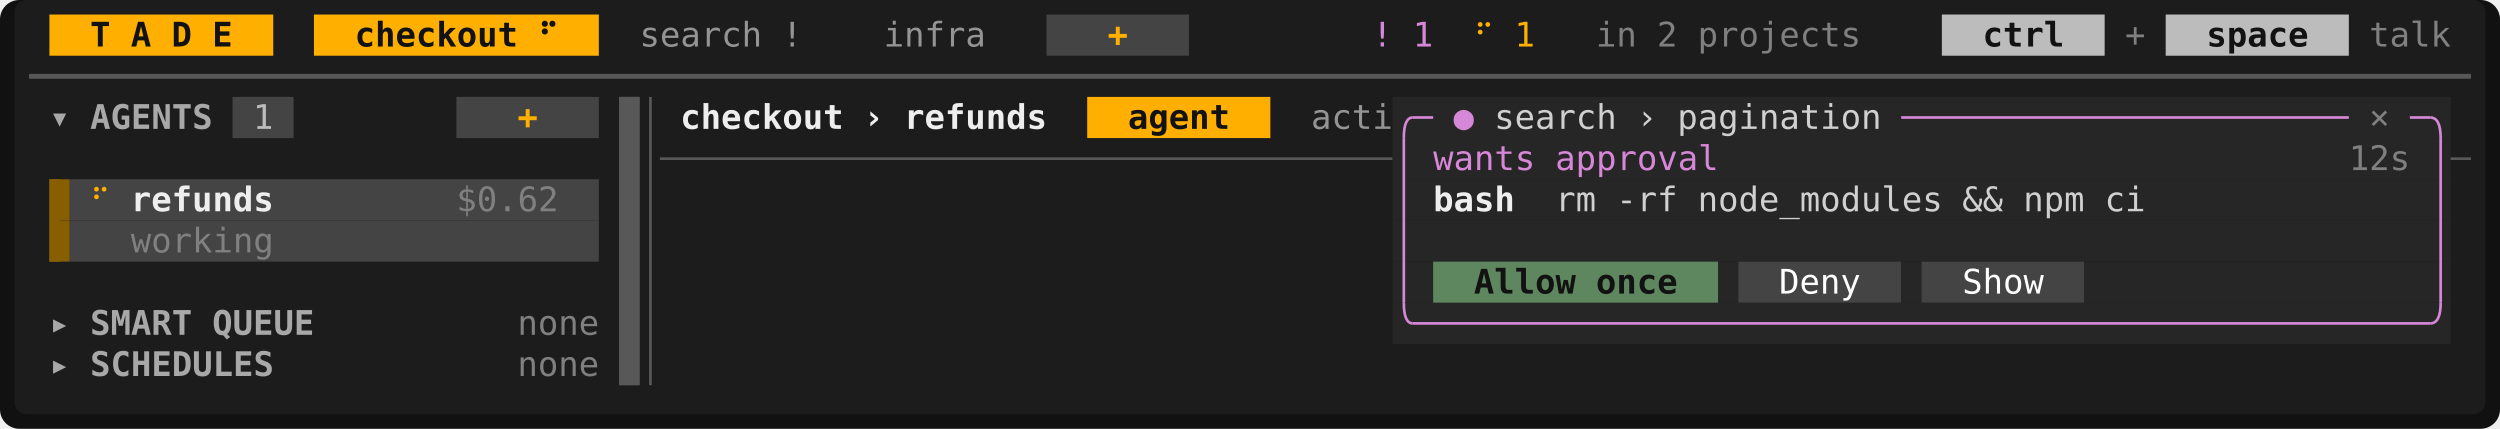
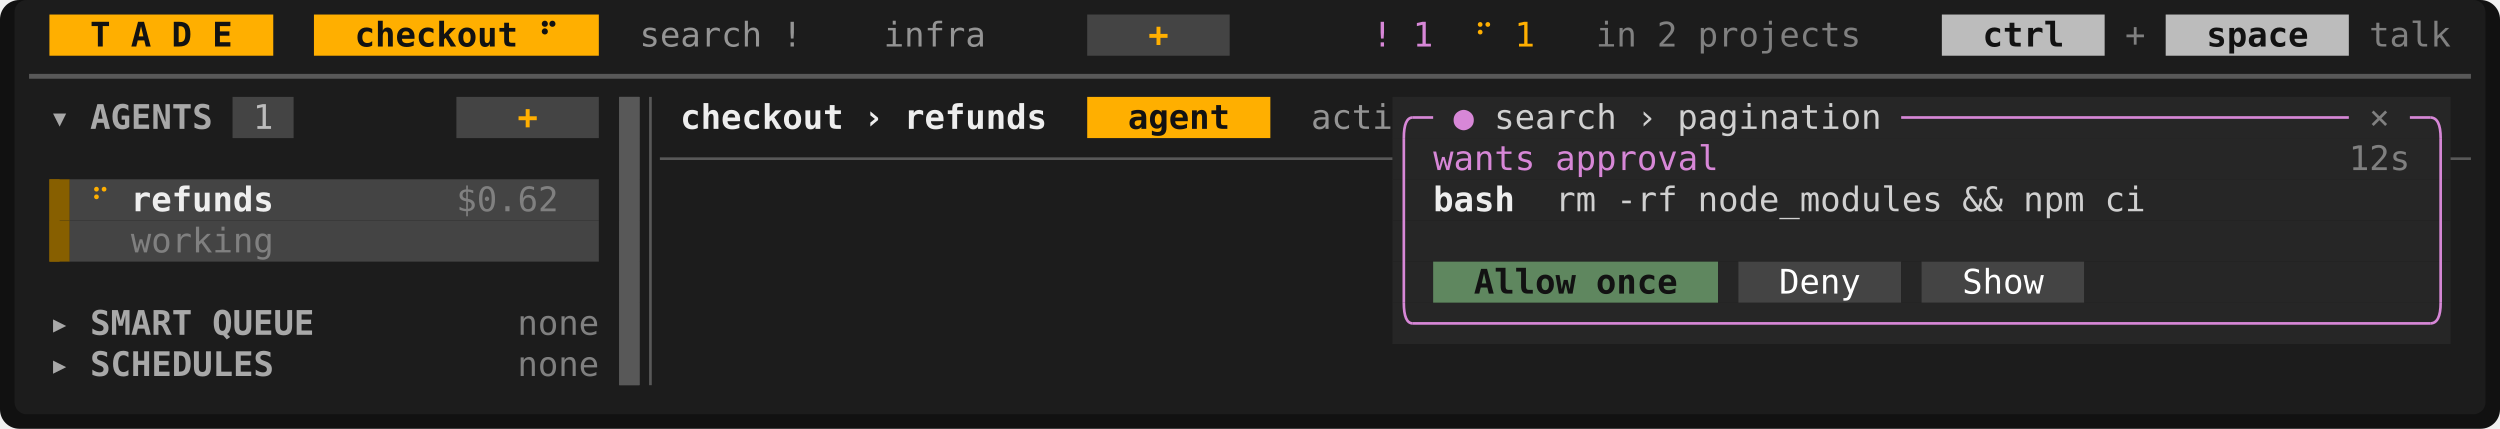
<svg xmlns="http://www.w3.org/2000/svg" viewBox="0 0 1032 177" width="1032" height="177" font-family="ui-monospace,SFMono-Regular,Menlo,Consolas,'DejaVu Sans Mono','Liberation Mono',monospace" font-size="14" role="img" aria-label="Tade">
  <rect width="1032" height="177" rx="8" fill="#111111" />
  <rect x="6" y="0" width="1020" height="171" rx="5" fill="#1c1c1c" />
  <rect x="20.4" y="6" width="92.4" height="17" fill="#ffaf00" />
  <rect x="129.6" y="6" width="117.6" height="17" fill="#ffaf00" />
-   <rect x="432" y="6" width="58.8" height="17" fill="#444444" />
+   <rect x="448.8" y="6" width="58.8" height="17" fill="#444444" />
  <rect x="801.6" y="6" width="67.2" height="17" fill="#bcbcbc" />
  <rect x="894" y="6" width="75.6" height="17" fill="#bcbcbc" />
  <rect x="96" y="40" width="25.2" height="17" fill="#444444" />
  <rect x="188.4" y="40" width="58.8" height="17" fill="#444444" />
  <rect x="255.6" y="40" width="8.4" height="17" fill="#585858" />
  <rect x="448.8" y="40" width="75.6" height="17" fill="#ffaf00" />
  <rect x="574.8" y="40" width="436.8" height="17" fill="#262626" />
  <rect x="255.6" y="57" width="8.4" height="17" fill="#585858" />
  <rect x="574.8" y="57" width="436.8" height="17" fill="#262626" />
  <rect x="20.4" y="74" width="8.4" height="17" fill="#875f00" />
  <rect x="28.8" y="74" width="218.4" height="17" fill="#444444" />
  <rect x="255.6" y="74" width="8.4" height="17" fill="#585858" />
  <rect x="574.8" y="74" width="436.8" height="17" fill="#262626" />
  <rect x="20.4" y="91" width="8.4" height="17" fill="#875f00" />
  <rect x="28.8" y="91" width="218.4" height="17" fill="#444444" />
  <rect x="255.6" y="91" width="8.4" height="17" fill="#585858" />
  <rect x="574.8" y="91" width="436.8" height="17" fill="#262626" />
  <rect x="255.6" y="108" width="8.4" height="17" fill="#585858" />
  <rect x="574.8" y="108" width="16.8" height="17" fill="#262626" />
  <rect x="591.6" y="108" width="117.6" height="17" fill="#5f875f" />
  <rect x="709.2" y="108" width="8.4" height="17" fill="#262626" />
  <rect x="717.6" y="108" width="67.2" height="17" fill="#444444" />
  <rect x="784.8" y="108" width="8.4" height="17" fill="#262626" />
  <rect x="793.2" y="108" width="67.2" height="17" fill="#444444" />
  <rect x="860.4" y="108" width="151.2" height="17" fill="#262626" />
  <rect x="255.6" y="125" width="8.4" height="17" fill="#585858" />
  <rect x="574.8" y="125" width="436.8" height="17" fill="#262626" />
  <rect x="255.6" y="142" width="8.4" height="17" fill="#585858" />
  <rect x="255.6" y="40" width="8.4" height="119" fill="#585858" />
  <rect x="20.4" y="74" width="4.2" height="34" fill="#875f00" />
  <line x1="12" y1="31.5" x2="1020" y2="31.5" stroke="#585858" stroke-width="2" />
  <line x1="268.5" y1="40" x2="268.5" y2="159" stroke="#585858" stroke-width="1.1" />
  <path d="M579.5 57Q579.5 48.5 583.2 48.5" fill="none" stroke="#d787d7" stroke-width="1.1" />
  <line x1="583.2" y1="48.5" x2="591.6" y2="48.5" stroke="#d787d7" stroke-width="1.1" />
  <line x1="784.8" y1="48.5" x2="969.6" y2="48.5" stroke="#d787d7" stroke-width="1.1" />
  <line x1="994.8" y1="48.5" x2="1003.2" y2="48.5" stroke="#d787d7" stroke-width="1.1" />
  <path d="M1007.5 57Q1007.5 48.5 1003.2 48.5" fill="none" stroke="#d787d7" stroke-width="1.1" />
  <line x1="272.4" y1="65.5" x2="574.8" y2="65.5" stroke="#585858" stroke-width="1.1" />
  <line x1="579.5" y1="57" x2="579.5" y2="125" stroke="#d787d7" stroke-width="1.1" />
  <line x1="1007.5" y1="57" x2="1007.5" y2="125" stroke="#d787d7" stroke-width="1.1" />
  <line x1="1011.6" y1="65.5" x2="1020" y2="65.5" stroke="#585858" stroke-width="1.1" />
  <path d="M579.5 125Q579.5 133.5 583.2 133.5" fill="none" stroke="#d787d7" stroke-width="1.1" />
  <line x1="583.2" y1="133.5" x2="1003.2" y2="133.5" stroke="#d787d7" stroke-width="1.1" />
  <path d="M1007.5 125Q1007.5 133.5 1003.2 133.5" fill="none" stroke="#d787d7" stroke-width="1.1" />
  <text x="37.2" y="19.2" textLength="8.4" lengthAdjust="spacingAndGlyphs" fill="#121212" font-weight="700">T</text>
  <text x="54" y="19.2" textLength="8.4" lengthAdjust="spacingAndGlyphs" fill="#121212" font-weight="700">A</text>
  <text x="70.8" y="19.2" textLength="8.4" lengthAdjust="spacingAndGlyphs" fill="#121212" font-weight="700">D</text>
  <text x="87.6" y="19.2" textLength="8.4" lengthAdjust="spacingAndGlyphs" fill="#121212" font-weight="700">E</text>
  <text x="146.4" y="19.2" textLength="67.2" lengthAdjust="spacingAndGlyphs" fill="#121212" font-weight="700">checkout</text>
  <text x="222" y="19.2" textLength="8.4" lengthAdjust="spacingAndGlyphs" fill="#121212" font-weight="700">⠋</text>
  <text x="264" y="19.2" textLength="50.4" lengthAdjust="spacingAndGlyphs" fill="#949494">search</text>
  <text x="322.8" y="19.2" textLength="8.4" lengthAdjust="spacingAndGlyphs" fill="#949494">!</text>
  <text x="364.8" y="19.2" textLength="42" lengthAdjust="spacingAndGlyphs" fill="#949494">infra</text>
-   <text x="457.2" y="19.2" textLength="8.4" lengthAdjust="spacingAndGlyphs" fill="#ffaf00" font-weight="700">+</text>
+   <text x="474" y="19.2" textLength="8.4" lengthAdjust="spacingAndGlyphs" fill="#ffaf00" font-weight="700">+</text>
  <text x="566.4" y="19.2" textLength="8.4" lengthAdjust="spacingAndGlyphs" fill="#d787d7">!</text>
  <text x="583.2" y="19.2" textLength="8.4" lengthAdjust="spacingAndGlyphs" fill="#d787d7">1</text>
  <text x="608.4" y="19.2" textLength="8.4" lengthAdjust="spacingAndGlyphs" fill="#ffaf00">⠋</text>
  <text x="625.2" y="19.2" textLength="8.4" lengthAdjust="spacingAndGlyphs" fill="#ffaf00">1</text>
  <text x="658.8" y="19.2" textLength="16.8" lengthAdjust="spacingAndGlyphs" fill="#808080">in</text>
  <text x="684" y="19.2" textLength="8.4" lengthAdjust="spacingAndGlyphs" fill="#808080">2</text>
  <text x="700.8" y="19.2" textLength="67.2" lengthAdjust="spacingAndGlyphs" fill="#808080">projects</text>
  <text x="818.4" y="19.2" textLength="33.6" lengthAdjust="spacingAndGlyphs" fill="#121212" font-weight="700">ctrl</text>
  <text x="877.2" y="19.2" textLength="8.4" lengthAdjust="spacingAndGlyphs" fill="#808080">+</text>
  <text x="910.8" y="19.2" textLength="42" lengthAdjust="spacingAndGlyphs" fill="#121212" font-weight="700">space</text>
  <text x="978" y="19.2" textLength="33.6" lengthAdjust="spacingAndGlyphs" fill="#808080">talk</text>
  <text x="20.4" y="53.2" textLength="8.4" lengthAdjust="spacingAndGlyphs" fill="#a8a8a8" font-weight="700">▾</text>
  <text x="37.2" y="53.2" textLength="50.4" lengthAdjust="spacingAndGlyphs" fill="#a8a8a8" font-weight="700">AGENTS</text>
  <text x="104.4" y="53.2" textLength="8.4" lengthAdjust="spacingAndGlyphs" fill="#bcbcbc">1</text>
  <text x="213.6" y="53.2" textLength="8.4" lengthAdjust="spacingAndGlyphs" fill="#ffaf00" font-weight="700">+</text>
  <text x="280.8" y="53.2" textLength="67.2" lengthAdjust="spacingAndGlyphs" fill="#eeeeee" font-weight="700">checkout</text>
  <text x="356.4" y="53.2" textLength="8.4" lengthAdjust="spacingAndGlyphs" fill="#eeeeee" font-weight="700">›</text>
  <text x="373.2" y="53.2" textLength="58.8" lengthAdjust="spacingAndGlyphs" fill="#eeeeee" font-weight="700">refunds</text>
  <text x="465.6" y="53.2" textLength="42" lengthAdjust="spacingAndGlyphs" fill="#121212" font-weight="700">agent</text>
  <text x="541.2" y="53.2" textLength="33.6" lengthAdjust="spacingAndGlyphs" fill="#949494">acti</text>
  <text x="600" y="53.2" textLength="8.4" lengthAdjust="spacingAndGlyphs" fill="#d787d7" font-weight="700">●</text>
  <text x="616.8" y="53.2" textLength="50.4" lengthAdjust="spacingAndGlyphs" fill="#d0d0d0">search</text>
  <text x="675.6" y="53.2" textLength="8.4" lengthAdjust="spacingAndGlyphs" fill="#d0d0d0">›</text>
  <text x="692.4" y="53.2" textLength="84" lengthAdjust="spacingAndGlyphs" fill="#d0d0d0">pagination</text>
  <text x="978" y="53.2" textLength="8.4" lengthAdjust="spacingAndGlyphs" fill="#808080">×</text>
  <text x="591.6" y="70.2" textLength="42" lengthAdjust="spacingAndGlyphs" fill="#d787d7">wants</text>
  <text x="642" y="70.2" textLength="67.2" lengthAdjust="spacingAndGlyphs" fill="#d787d7">approval</text>
  <text x="969.6" y="70.2" textLength="25.2" lengthAdjust="spacingAndGlyphs" fill="#808080">12s</text>
  <text x="37.2" y="87.2" textLength="8.4" lengthAdjust="spacingAndGlyphs" fill="#ffaf00">⠋</text>
  <text x="54" y="87.2" textLength="58.8" lengthAdjust="spacingAndGlyphs" fill="#eeeeee" font-weight="700">refunds</text>
  <text x="188.4" y="87.2" textLength="42" lengthAdjust="spacingAndGlyphs" fill="#808080">$0.62</text>
  <text x="591.6" y="87.2" textLength="33.6" lengthAdjust="spacingAndGlyphs" fill="#eeeeee" font-weight="700">bash</text>
  <text x="642" y="87.2" textLength="16.8" lengthAdjust="spacingAndGlyphs" fill="#d0d0d0">rm</text>
  <text x="667.2" y="87.2" textLength="25.2" lengthAdjust="spacingAndGlyphs" fill="#d0d0d0">-rf</text>
  <text x="700.8" y="87.2" textLength="100.8" lengthAdjust="spacingAndGlyphs" fill="#d0d0d0">node_modules</text>
  <text x="810" y="87.2" textLength="16.8" lengthAdjust="spacingAndGlyphs" fill="#d0d0d0">&amp;&amp;</text>
  <text x="835.2" y="87.2" textLength="25.2" lengthAdjust="spacingAndGlyphs" fill="#d0d0d0">npm</text>
  <text x="868.8" y="87.2" textLength="16.8" lengthAdjust="spacingAndGlyphs" fill="#d0d0d0">ci</text>
  <text x="54" y="104.2" textLength="58.8" lengthAdjust="spacingAndGlyphs" fill="#808080">working</text>
  <text x="608.4" y="121.2" textLength="42" lengthAdjust="spacingAndGlyphs" fill="#121212" font-weight="700">Allow</text>
  <text x="658.8" y="121.2" textLength="33.6" lengthAdjust="spacingAndGlyphs" fill="#121212" font-weight="700">once</text>
  <text x="734.4" y="121.2" textLength="33.6" lengthAdjust="spacingAndGlyphs" fill="#ffffff">Deny</text>
  <text x="810" y="121.2" textLength="33.6" lengthAdjust="spacingAndGlyphs" fill="#ffffff">Show</text>
  <text x="20.4" y="138.2" textLength="8.4" lengthAdjust="spacingAndGlyphs" fill="#a8a8a8" font-weight="700">▸</text>
  <text x="37.2" y="138.2" textLength="42" lengthAdjust="spacingAndGlyphs" fill="#a8a8a8" font-weight="700">SMART</text>
  <text x="87.6" y="138.2" textLength="42" lengthAdjust="spacingAndGlyphs" fill="#a8a8a8" font-weight="700">QUEUE</text>
  <text x="213.6" y="138.2" textLength="33.6" lengthAdjust="spacingAndGlyphs" fill="#808080">none</text>
  <text x="20.4" y="155.2" textLength="8.4" lengthAdjust="spacingAndGlyphs" fill="#a8a8a8" font-weight="700">▸</text>
  <text x="37.2" y="155.2" textLength="75.6" lengthAdjust="spacingAndGlyphs" fill="#a8a8a8" font-weight="700">SCHEDULES</text>
  <text x="213.6" y="155.2" textLength="33.6" lengthAdjust="spacingAndGlyphs" fill="#808080">none</text>
</svg>
